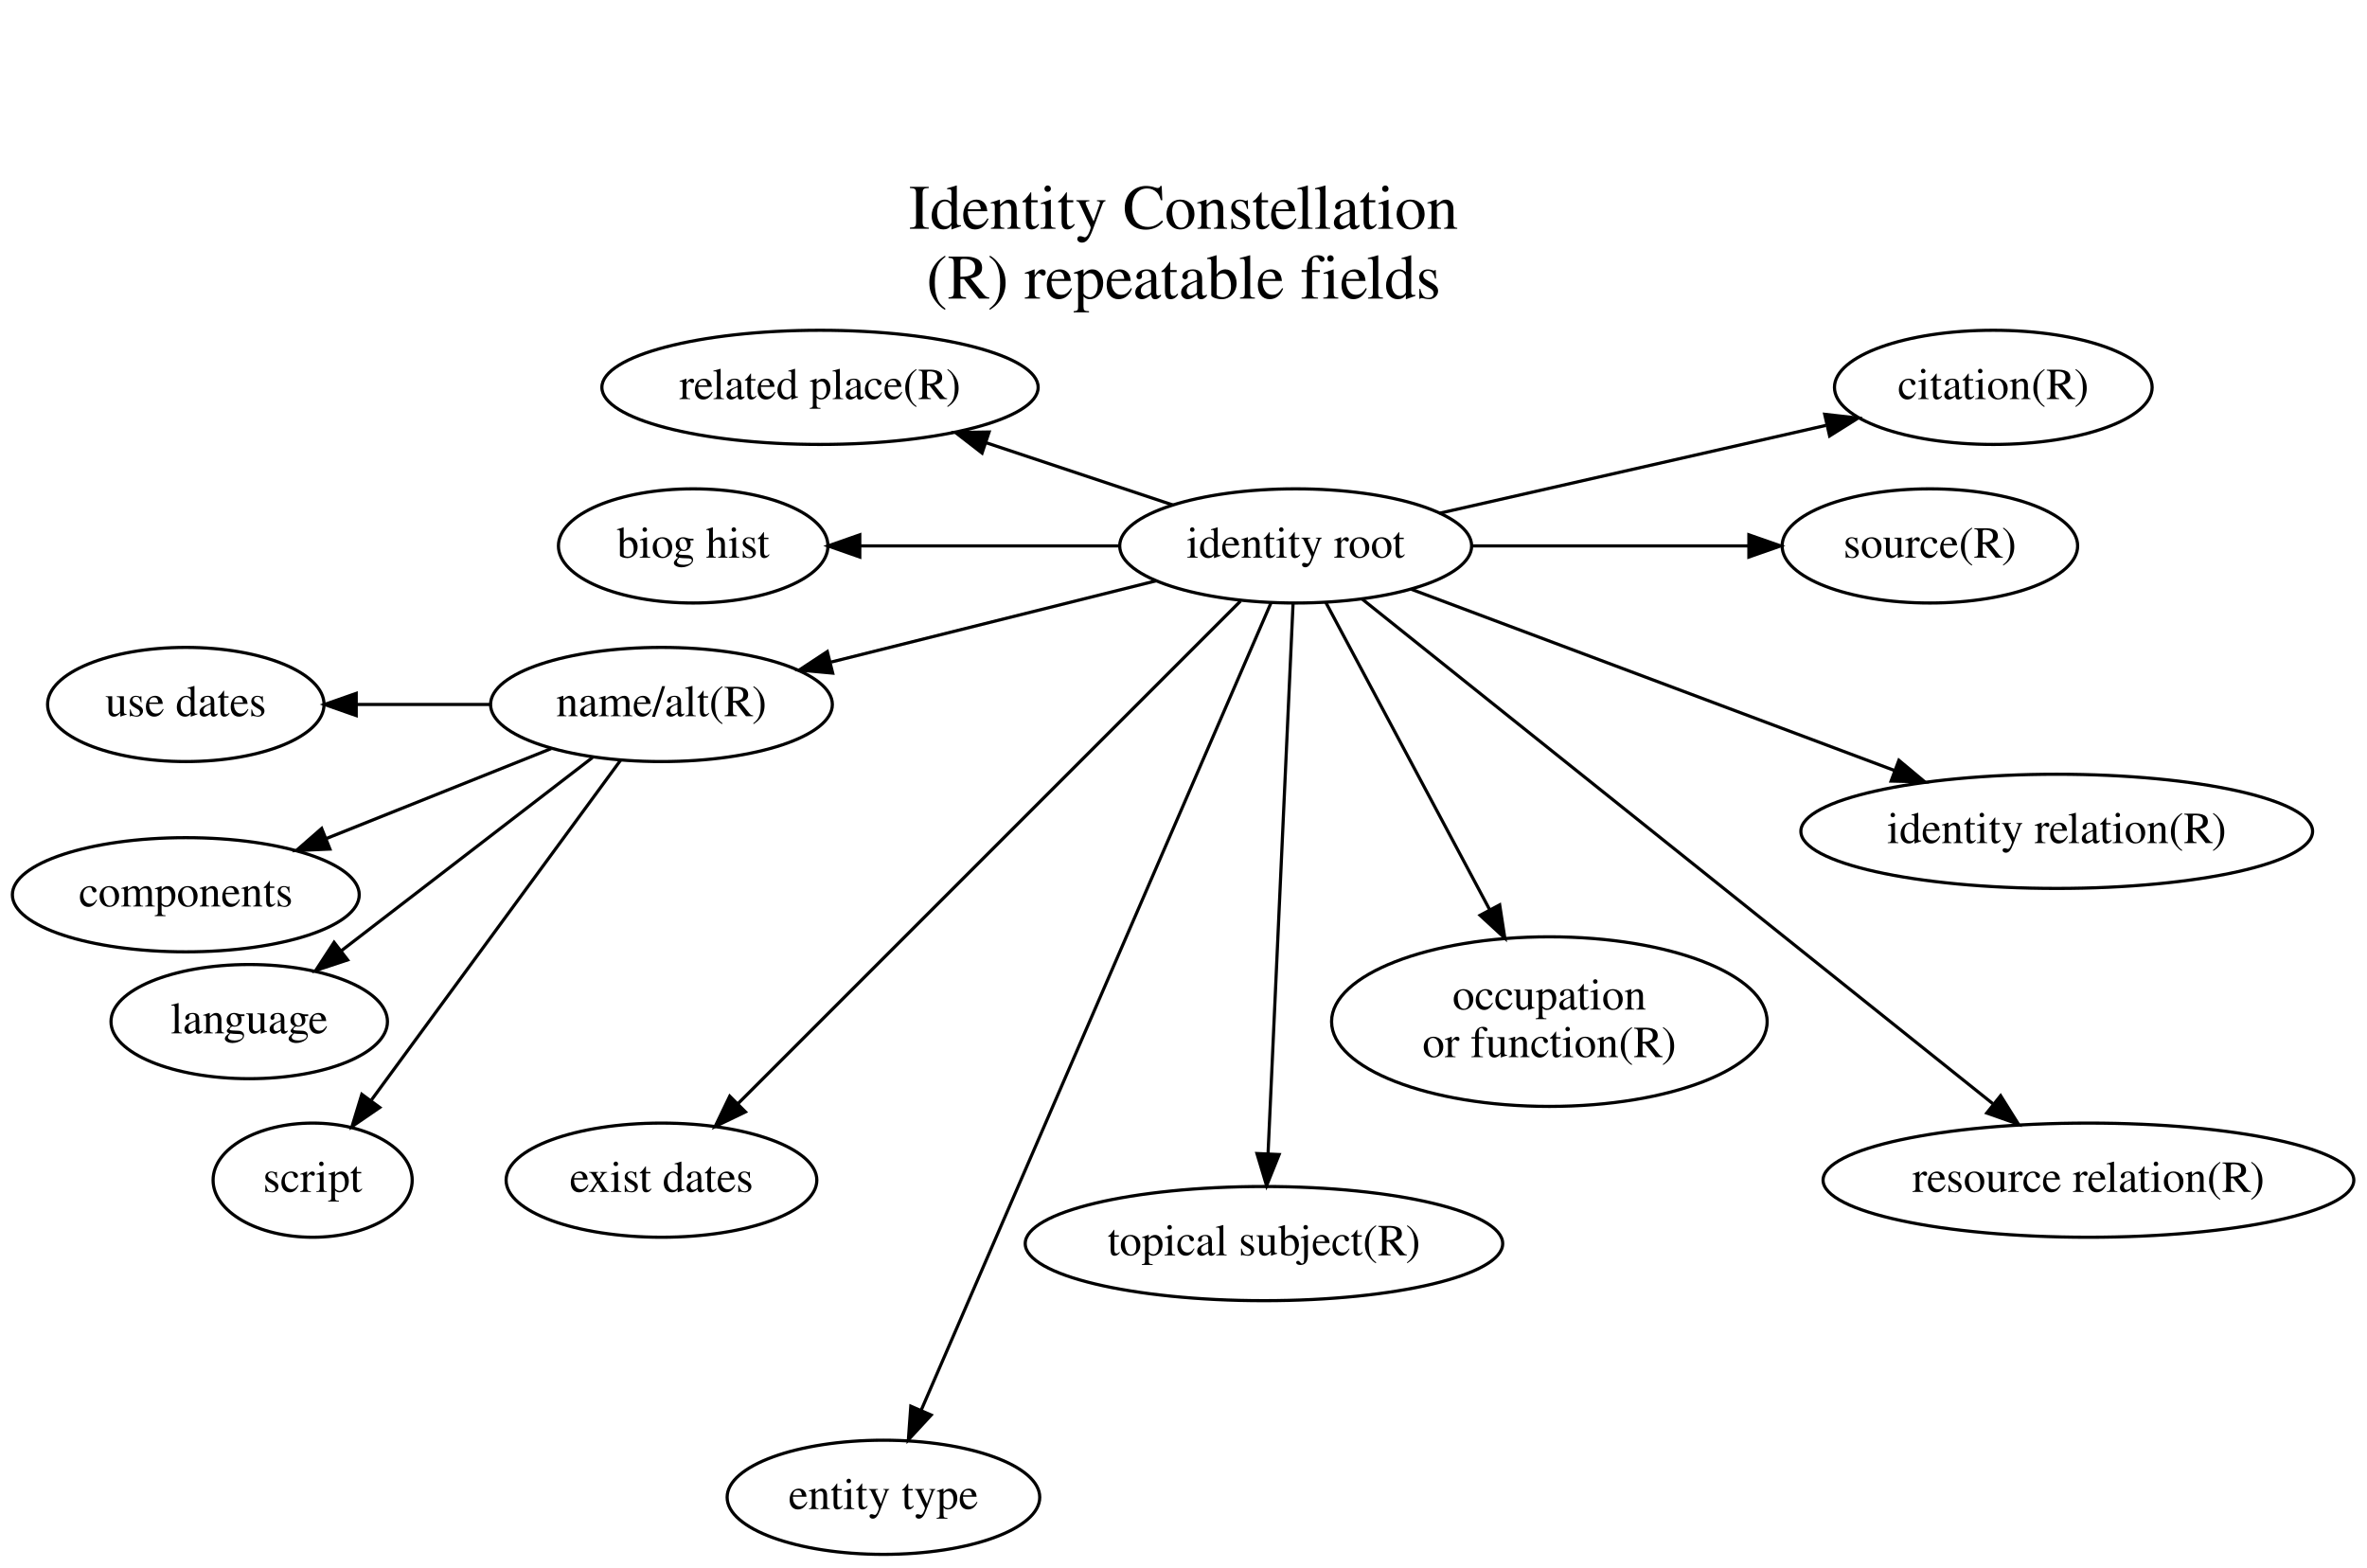
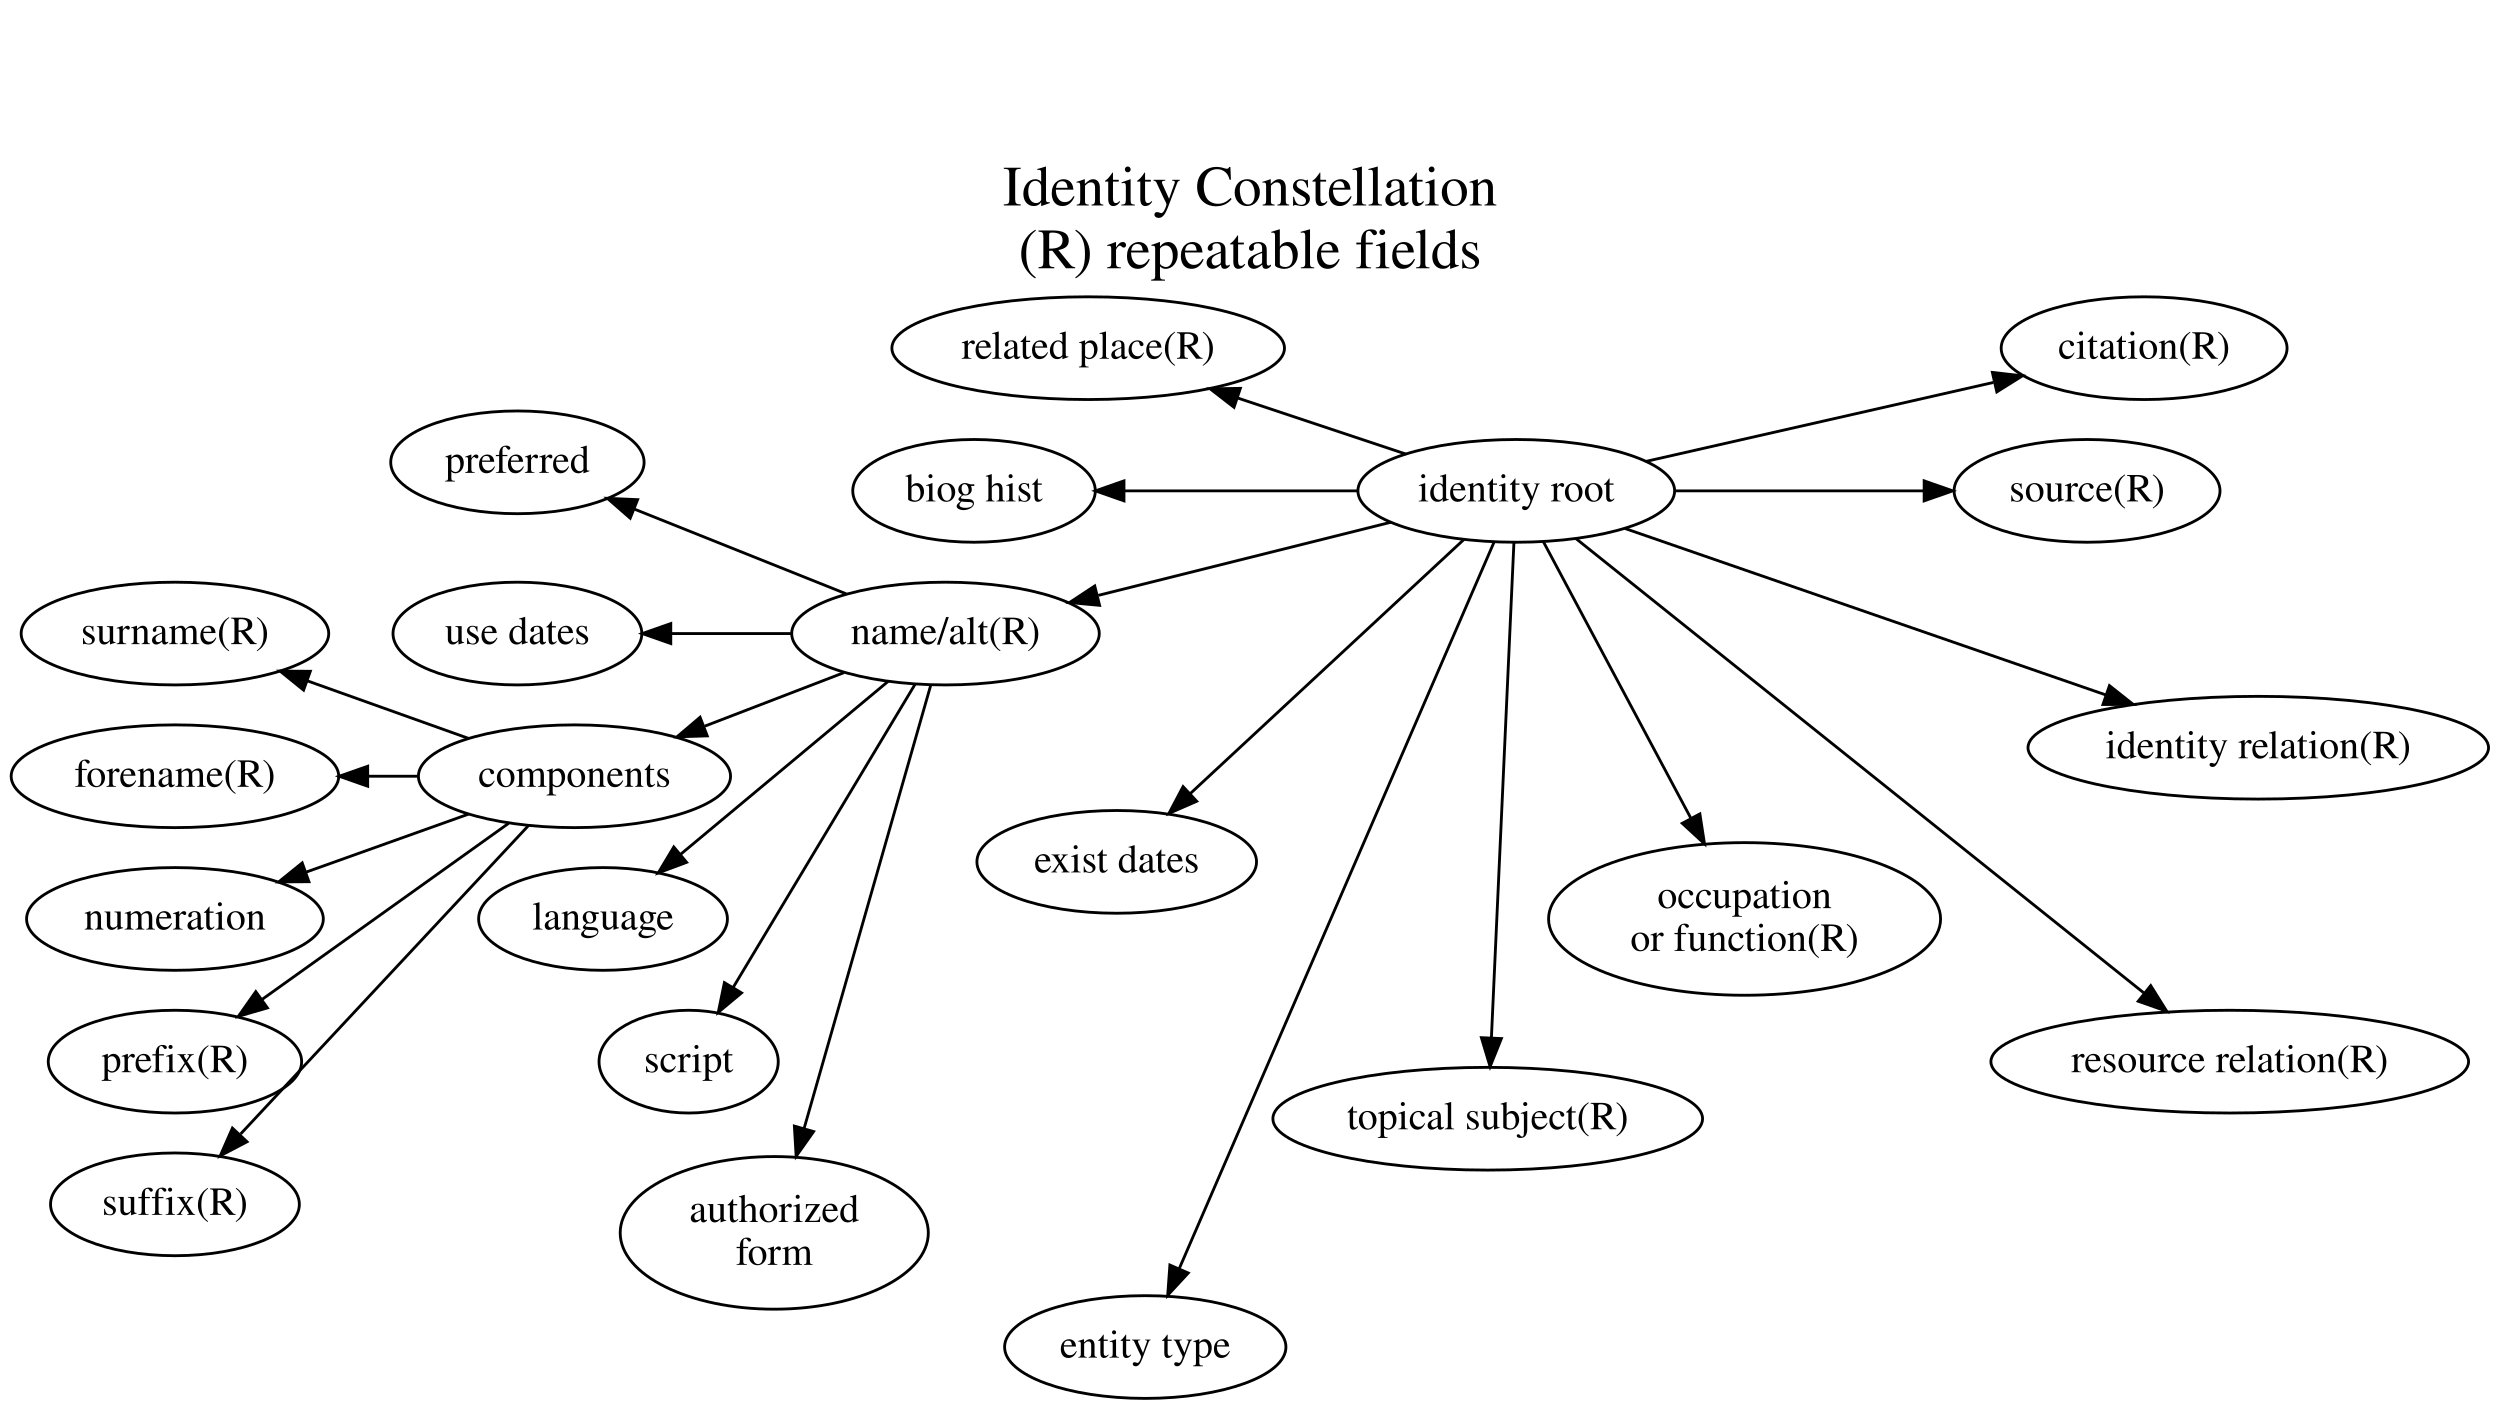
- <svg xmlns="http://www.w3.org/2000/svg" width="746pt" height="494pt" viewBox="0.00 0.00 746.44 494.00">
+ <svg xmlns="http://www.w3.org/2000/svg" width="876pt" height="494pt" viewBox="0.00 0.00 875.79 494.00">
  <g id="graph0" class="graph" transform="scale(1 1) rotate(0) translate(4 490)">
-     <polygon fill="white" stroke="white" points="-4,4 -4,-490 742.438,-490 742.438,4 -4,4" />
-     <text text-anchor="middle" x="369.219" y="-418" font-family="Times,serif" font-size="20.00">Identity Constellation</text>
-     <text text-anchor="middle" x="369.219" y="-396" font-family="Times,serif" font-size="20.00">(R) repeatable fields</text>
+     <polygon fill="white" stroke="white" points="-4,4 -4,-490 871.788,-490 871.788,4 -4,4" />
+     <text text-anchor="middle" x="433.894" y="-418" font-family="Times,serif" font-size="20.00">Identity Constellation</text>
+     <text text-anchor="middle" x="433.894" y="-396" font-family="Times,serif" font-size="20.00">(R) repeatable fields</text>
    <g id="node1" class="node">
-       <ellipse fill="none" stroke="black" cx="204.595" cy="-268" rx="53.891" ry="18" />
-       <text text-anchor="middle" x="204.595" y="-264.3" font-family="Times,serif" font-size="14.00">name/alt(R)</text>
+       <ellipse fill="none" stroke="black" cx="327.195" cy="-268" rx="53.891" ry="18" />
+       <text text-anchor="middle" x="327.195" y="-264.3" font-family="Times,serif" font-size="14.00">name/alt(R)</text>
    </g>
    <g id="node8" class="node">
-       <ellipse fill="none" stroke="black" cx="54.595" cy="-268" rx="43.592" ry="18" />
-       <text text-anchor="middle" x="54.595" y="-264.3" font-family="Times,serif" font-size="14.00">use dates</text>
+       <ellipse fill="none" stroke="black" cx="177.195" cy="-328" rx="44.393" ry="18" />
+       <text text-anchor="middle" x="177.195" y="-324.3" font-family="Times,serif" font-size="14.00">preferred</text>
+     </g>
+     <g id="edge4" class="edge">
+       <path fill="none" stroke="black" d="M292.405,-281.916C270.292,-290.761 241.559,-302.254 218.319,-311.55" />
+       <polygon fill="black" stroke="black" points="216.716,-308.422 208.731,-315.385 219.316,-314.921 216.716,-308.422" />
+     </g>
+     <g id="node9" class="node">
+       <ellipse fill="none" stroke="black" cx="177.195" cy="-268" rx="43.592" ry="18" />
+       <text text-anchor="middle" x="177.195" y="-264.3" font-family="Times,serif" font-size="14.00">use dates</text>
+     </g>
+     <g id="edge21" class="edge">
+       <path fill="none" stroke="black" d="M273.041,-268C259.4,-268 244.758,-268 231.127,-268" />
+       <polygon fill="black" stroke="black" points="230.934,-264.5 220.934,-268 230.934,-271.5 230.934,-264.5" />
+     </g>
+     <g id="node10" class="node">
+       <ellipse fill="none" stroke="black" cx="197.195" cy="-218" rx="54.691" ry="18" />
+       <text text-anchor="middle" x="197.195" y="-214.3" font-family="Times,serif" font-size="14.00">components</text>
+     </g>
+     <g id="edge22" class="edge">
+       <path fill="none" stroke="black" d="M291.672,-254.337C276.606,-248.543 258.859,-241.717 242.839,-235.555" />
+       <polygon fill="black" stroke="black" points="243.717,-232.143 233.127,-231.82 241.204,-238.676 243.717,-232.143" />
+     </g>
+     <g id="node11" class="node">
+       <ellipse fill="none" stroke="black" cx="207.195" cy="-168" rx="43.592" ry="18" />
+       <text text-anchor="middle" x="207.195" y="-164.3" font-family="Times,serif" font-size="14.00">language</text>
+     </g>
+     <g id="edge1" class="edge">
+       <path fill="none" stroke="black" d="M307.11,-251.262C287.143,-234.624 256.385,-208.992 234.27,-190.563" />
+       <polygon fill="black" stroke="black" points="236.473,-187.842 226.55,-184.129 231.992,-193.22 236.473,-187.842" />
+     </g>
+     <g id="node12" class="node">
+       <ellipse fill="none" stroke="black" cx="237.195" cy="-118" rx="31.396" ry="18" />
+       <text text-anchor="middle" x="237.195" y="-114.3" font-family="Times,serif" font-size="14.00">script</text>
+     </g>
+     <g id="edge2" class="edge">
+       <path fill="none" stroke="black" d="M316.517,-250.204C300.735,-223.901 271.087,-174.487 252.847,-144.087" />
+       <polygon fill="black" stroke="black" points="255.727,-142.084 247.581,-135.31 249.725,-145.686 255.727,-142.084" />
+     </g>
+     <g id="node13" class="node">
+       <ellipse fill="none" stroke="black" cx="267.195" cy="-58" rx="53.981" ry="26.741" />
+       <text text-anchor="middle" x="267.195" y="-61.8" font-family="Times,serif" font-size="14.00">authorized</text>
+       <text text-anchor="middle" x="267.195" y="-46.8" font-family="Times,serif" font-size="14.00">form</text>
+     </g>
+     <g id="edge3" class="edge">
+       <path fill="none" stroke="black" d="M321.975,-249.731C312.115,-215.22 290.581,-139.851 277.643,-94.567" />
+       <polygon fill="black" stroke="black" points="280.976,-93.494 274.863,-84.84 274.245,-95.417 280.976,-93.494" />
+     </g>
+     <g id="node2" class="node">
+       <ellipse fill="none" stroke="black" cx="387.195" cy="-188" rx="48.993" ry="18" />
+       <text text-anchor="middle" x="387.195" y="-184.3" font-family="Times,serif" font-size="14.00">exist dates</text>
+     </g>
+     <g id="node3" class="node">
+       <ellipse fill="none" stroke="black" cx="607.195" cy="-168" rx="68.679" ry="26.741" />
+       <text text-anchor="middle" x="607.195" y="-171.8" font-family="Times,serif" font-size="14.00">occupation</text>
+       <text text-anchor="middle" x="607.195" y="-156.8" font-family="Times,serif" font-size="14.00">or function(R)</text>
+     </g>
+     <g id="node4" class="node">
+       <ellipse fill="none" stroke="black" cx="787.195" cy="-228" rx="80.686" ry="18" />
+       <text text-anchor="middle" x="787.195" y="-224.3" font-family="Times,serif" font-size="14.00">identity relation(R)</text>
+     </g>
+     <g id="node5" class="node">
+       <ellipse fill="none" stroke="black" cx="777.195" cy="-118" rx="83.685" ry="18" />
+       <text text-anchor="middle" x="777.195" y="-114.3" font-family="Times,serif" font-size="14.00">resource relation(R)</text>
+     </g>
+     <g id="node6" class="node">
+       <ellipse fill="none" stroke="black" cx="527.195" cy="-318" rx="55.491" ry="18" />
+       <text text-anchor="middle" x="527.195" y="-314.3" font-family="Times,serif" font-size="14.00">identity root</text>
+     </g>
+     <g id="edge15" class="edge">
+       <path fill="none" stroke="black" d="M483.304,-307.027C453.111,-299.479 412.827,-289.408 380.744,-281.387" />
+       <polygon fill="black" stroke="black" points="381.189,-277.891 370.639,-278.861 379.492,-284.682 381.189,-277.891" />
+     </g>
+     <g id="edge16" class="edge">
+       <path fill="none" stroke="black" d="M508.892,-301.005C484.367,-278.231 440.713,-237.695 412.898,-211.867" />
+       <polygon fill="black" stroke="black" points="415.212,-209.239 405.502,-204.999 410.448,-214.369 415.212,-209.239" />
+     </g>
+     <g id="edge17" class="edge">
+       <path fill="none" stroke="black" d="M536.686,-300.204C549.364,-276.433 572.109,-233.786 588.338,-203.357" />
+       <polygon fill="black" stroke="black" points="591.529,-204.811 593.147,-194.34 585.353,-201.516 591.529,-204.811" />
+     </g>
+     <g id="edge18" class="edge">
+       <path fill="none" stroke="black" d="M565.28,-304.817C609.71,-289.437 683.468,-263.905 733.65,-246.535" />
+       <polygon fill="black" stroke="black" points="735.051,-249.754 743.356,-243.175 732.761,-243.139 735.051,-249.754" />
+     </g>
+     <g id="edge19" class="edge">
+       <path fill="none" stroke="black" d="M548.08,-301.292C592.323,-265.897 695.639,-183.245 747.041,-142.123" />
+       <polygon fill="black" stroke="black" points="749.502,-144.637 755.124,-135.657 745.129,-139.171 749.502,-144.637" />
+     </g>
+     <g id="node7" class="node">
+       <ellipse fill="none" stroke="black" cx="377.195" cy="-368" rx="68.788" ry="18" />
+       <text text-anchor="middle" x="377.195" y="-364.3" font-family="Times,serif" font-size="14.00">related place(R)</text>
    </g>
    <g id="edge14" class="edge">
-       <path fill="none" stroke="black" d="M150.442,-268C136.8,-268 122.159,-268 108.528,-268" />
-       <polygon fill="black" stroke="black" points="108.334,-264.5 98.334,-268 108.334,-271.5 108.334,-264.5" />
+       <path fill="none" stroke="black" d="M488.566,-330.876C470.596,-336.866 448.949,-344.082 429.538,-350.552" />
+       <polygon fill="black" stroke="black" points="428.299,-347.276 419.919,-353.759 430.512,-353.917 428.299,-347.276" />
    </g>
-     <g id="node9" class="node">
-       <ellipse fill="none" stroke="black" cx="54.595" cy="-208" rx="54.691" ry="18" />
-       <text text-anchor="middle" x="54.595" y="-204.3" font-family="Times,serif" font-size="14.00">components</text>
+     <g id="node19" class="node">
+       <ellipse fill="none" stroke="black" cx="337.195" cy="-318" rx="42.494" ry="18" />
+       <text text-anchor="middle" x="337.195" y="-314.3" font-family="Times,serif" font-size="14.00">biog hist</text>
    </g>
-     <g id="edge15" class="edge">
-       <path fill="none" stroke="black" d="M169.805,-254.084C148.677,-245.633 121.505,-234.764 98.855,-225.704" />
-       <polygon fill="black" stroke="black" points="100.041,-222.409 89.456,-221.944 97.441,-228.908 100.041,-222.409" />
+     <g id="edge20" class="edge">
+       <path fill="none" stroke="black" d="M471.728,-318C445.928,-318 415.393,-318 389.94,-318" />
+       <polygon fill="black" stroke="black" points="389.735,-314.5 379.735,-318 389.735,-321.5 389.735,-314.5" />
    </g>
-     <g id="node10" class="node">
-       <ellipse fill="none" stroke="black" cx="74.595" cy="-168" rx="43.592" ry="18" />
-       <text text-anchor="middle" x="74.595" y="-164.3" font-family="Times,serif" font-size="14.00">language</text>
+     <g id="node20" class="node">
+       <ellipse fill="none" stroke="black" cx="397.195" cy="-18" rx="49.291" ry="18" />
+       <text text-anchor="middle" x="397.195" y="-14.3" font-family="Times,serif" font-size="14.00">entity type</text>
    </g>
-     <g id="edge1" class="edge">
-       <path fill="none" stroke="black" d="M182.836,-251.262C161.111,-234.551 127.592,-208.767 103.612,-190.321" />
-       <polygon fill="black" stroke="black" points="105.623,-187.452 95.563,-184.129 101.355,-193.001 105.623,-187.452" />
+     <g id="edge12" class="edge">
+       <path fill="none" stroke="black" d="M519.452,-300.132C497.602,-249.707 435.346,-106.04 409.097,-45.467" />
+       <polygon fill="black" stroke="black" points="412.249,-43.938 405.061,-36.154 405.826,-46.721 412.249,-43.938" />
    </g>
-     <g id="node11" class="node">
-       <ellipse fill="none" stroke="black" cx="94.595" cy="-118" rx="31.396" ry="18" />
-       <text text-anchor="middle" x="94.595" y="-114.3" font-family="Times,serif" font-size="14.00">script</text>
+     <g id="node21" class="node">
+       <ellipse fill="none" stroke="black" cx="517.195" cy="-98" rx="75.287" ry="18" />
+       <text text-anchor="middle" x="517.195" y="-94.3" font-family="Times,serif" font-size="14.00">topical subject(R)</text>
    </g>
-     <g id="edge2" class="edge">
-       <path fill="none" stroke="black" d="M191.761,-250.5C172.367,-224.052 135.489,-173.765 113.165,-143.322" />
-       <polygon fill="black" stroke="black" points="115.746,-140.923 107.01,-134.929 110.101,-145.063 115.746,-140.923" />
+     <g id="edge10" class="edge">
+       <path fill="none" stroke="black" d="M526.377,-299.996C524.641,-261.804 520.577,-172.408 518.487,-126.426" />
+       <polygon fill="black" stroke="black" points="521.975,-126.083 518.025,-116.252 514.982,-126.401 521.975,-126.083" />
    </g>
-     <g id="node2" class="node">
-       <ellipse fill="none" stroke="black" cx="204.595" cy="-118" rx="48.993" ry="18" />
-       <text text-anchor="middle" x="204.595" y="-114.3" font-family="Times,serif" font-size="14.00">exist dates</text>
+     <g id="node22" class="node">
+       <ellipse fill="none" stroke="black" cx="727.195" cy="-318" rx="46.593" ry="18" />
+       <text text-anchor="middle" x="727.195" y="-314.3" font-family="Times,serif" font-size="14.00">source(R)</text>
    </g>
-     <g id="node3" class="node">
-       <ellipse fill="none" stroke="black" cx="484.595" cy="-168" rx="68.679" ry="26.741" />
-       <text text-anchor="middle" x="484.595" y="-171.8" font-family="Times,serif" font-size="14.00">occupation</text>
-       <text text-anchor="middle" x="484.595" y="-156.8" font-family="Times,serif" font-size="14.00">or function(R)</text>
+     <g id="edge13" class="edge">
+       <path fill="none" stroke="black" d="M582.64,-318C609.805,-318 642.483,-318 669.892,-318" />
+       <polygon fill="black" stroke="black" points="670.117,-321.5 680.117,-318 670.117,-314.5 670.117,-321.5" />
    </g>
-     <g id="node4" class="node">
-       <ellipse fill="none" stroke="black" cx="644.595" cy="-228" rx="80.686" ry="18" />
-       <text text-anchor="middle" x="644.595" y="-224.3" font-family="Times,serif" font-size="14.00">identity relation(R)</text>
+     <g id="node23" class="node">
+       <ellipse fill="none" stroke="black" cx="747.195" cy="-368" rx="50.091" ry="18" />
+       <text text-anchor="middle" x="747.195" y="-364.3" font-family="Times,serif" font-size="14.00">citation(R)</text>
    </g>
-     <g id="node5" class="node">
-       <ellipse fill="none" stroke="black" cx="654.595" cy="-118" rx="83.685" ry="18" />
-       <text text-anchor="middle" x="654.595" y="-114.3" font-family="Times,serif" font-size="14.00">resource relation(R)</text>
+     <g id="edge11" class="edge">
+       <path fill="none" stroke="black" d="M572.512,-328.299C607.925,-336.348 657.209,-347.549 694.402,-356.002" />
+       <polygon fill="black" stroke="black" points="694.024,-359.505 704.551,-358.308 695.575,-352.679 694.024,-359.505" />
    </g>
-     <g id="node6" class="node">
-       <ellipse fill="none" stroke="black" cx="404.595" cy="-318" rx="55.491" ry="18" />
-       <text text-anchor="middle" x="404.595" y="-314.3" font-family="Times,serif" font-size="14.00">identity root</text>
+     <g id="node14" class="node">
+       <ellipse fill="none" stroke="black" cx="57.195" cy="-268" rx="53.891" ry="18" />
+       <text text-anchor="middle" x="57.195" y="-264.3" font-family="Times,serif" font-size="14.00">surname(R)</text>
+     </g>
+     <g id="edge5" class="edge">
+       <path fill="none" stroke="black" d="M160.045,-231.268C142.741,-237.448 121.974,-244.865 103.645,-251.411" />
+       <polygon fill="black" stroke="black" points="102.273,-248.184 94.033,-254.844 104.627,-254.776 102.273,-248.184" />
+     </g>
+     <g id="node15" class="node">
+       <ellipse fill="none" stroke="black" cx="57.195" cy="-218" rx="57.391" ry="18" />
+       <text text-anchor="middle" x="57.195" y="-214.3" font-family="Times,serif" font-size="14.00">forename(R)</text>
+     </g>
+     <g id="edge6" class="edge">
+       <path fill="none" stroke="black" d="M142.265,-218C136.615,-218 130.828,-218 125.061,-218" />
+       <polygon fill="black" stroke="black" points="124.733,-214.5 114.733,-218 124.733,-221.5 124.733,-214.5" />
+     </g>
+     <g id="node16" class="node">
+       <ellipse fill="none" stroke="black" cx="57.195" cy="-168" rx="51.991" ry="18" />
+       <text text-anchor="middle" x="57.195" y="-164.3" font-family="Times,serif" font-size="14.00">numeration</text>
+     </g>
+     <g id="edge7" class="edge">
+       <path fill="none" stroke="black" d="M160.045,-204.732C142.604,-198.503 121.644,-191.017 103.209,-184.433" />
+       <polygon fill="black" stroke="black" points="104.143,-181.051 93.549,-180.983 101.789,-187.643 104.143,-181.051" />
+     </g>
+     <g id="node17" class="node">
+       <ellipse fill="none" stroke="black" cx="57.195" cy="-118" rx="44.393" ry="18" />
+       <text text-anchor="middle" x="57.195" y="-114.3" font-family="Times,serif" font-size="14.00">prefix(R)</text>
    </g>
    <g id="edge8" class="edge">
-       <path fill="none" stroke="black" d="M360.704,-307.027C330.511,-299.479 290.227,-289.408 258.144,-281.387" />
-       <polygon fill="black" stroke="black" points="258.59,-277.891 248.039,-278.861 256.892,-284.682 258.59,-277.891" />
+       <path fill="none" stroke="black" d="M174.077,-201.487C150.492,-184.641 113.768,-158.409 87.787,-139.851" />
+       <polygon fill="black" stroke="black" points="89.594,-136.841 79.422,-133.876 85.525,-142.537 89.594,-136.841" />
+     </g>
+     <g id="node18" class="node">
+       <ellipse fill="none" stroke="black" cx="57.195" cy="-68" rx="43.592" ry="18" />
+       <text text-anchor="middle" x="57.195" y="-64.3" font-family="Times,serif" font-size="14.00">suffix(R)</text>
    </g>
    <g id="edge9" class="edge">
-       <path fill="none" stroke="black" d="M387.196,-300.601C351.409,-264.814 269.49,-182.895 228.655,-142.06" />
-       <polygon fill="black" stroke="black" points="231.074,-139.53 221.528,-134.933 226.125,-144.479 231.074,-139.53" />
-     </g>
-     <g id="edge10" class="edge">
-       <path fill="none" stroke="black" d="M414.086,-300.204C426.764,-276.433 449.509,-233.786 465.738,-203.357" />
-       <polygon fill="black" stroke="black" points="468.929,-204.811 470.547,-194.34 462.753,-201.516 468.929,-204.811" />
-     </g>
-     <g id="edge11" class="edge">
-       <path fill="none" stroke="black" d="M441.046,-304.331C481.691,-289.089 547.722,-264.328 593.507,-247.158" />
-       <polygon fill="black" stroke="black" points="594.819,-250.404 602.953,-243.616 592.361,-243.85 594.819,-250.404" />
-     </g>
-     <g id="edge12" class="edge">
-       <path fill="none" stroke="black" d="M425.48,-301.292C469.724,-265.897 573.039,-183.245 624.441,-142.123" />
-       <polygon fill="black" stroke="black" points="626.902,-144.637 632.524,-135.657 622.529,-139.171 626.902,-144.637" />
-     </g>
-     <g id="node7" class="node">
-       <ellipse fill="none" stroke="black" cx="254.595" cy="-368" rx="68.788" ry="18" />
-       <text text-anchor="middle" x="254.595" y="-364.3" font-family="Times,serif" font-size="14.00">related place(R)</text>
-     </g>
-     <g id="edge7" class="edge">
-       <path fill="none" stroke="black" d="M365.966,-330.876C347.996,-336.866 326.349,-344.082 306.938,-350.552" />
-       <polygon fill="black" stroke="black" points="305.699,-347.276 297.319,-353.759 307.913,-353.917 305.699,-347.276" />
-     </g>
-     <g id="node12" class="node">
-       <ellipse fill="none" stroke="black" cx="214.595" cy="-318" rx="42.494" ry="18" />
-       <text text-anchor="middle" x="214.595" y="-314.3" font-family="Times,serif" font-size="14.00">biog hist</text>
-     </g>
-     <g id="edge13" class="edge">
-       <path fill="none" stroke="black" d="M349.129,-318C323.328,-318 292.793,-318 267.34,-318" />
-       <polygon fill="black" stroke="black" points="267.135,-314.5 257.135,-318 267.135,-321.5 267.135,-314.5" />
-     </g>
-     <g id="node13" class="node">
-       <ellipse fill="none" stroke="black" cx="274.595" cy="-18" rx="49.291" ry="18" />
-       <text text-anchor="middle" x="274.595" y="-14.3" font-family="Times,serif" font-size="14.00">entity type</text>
-     </g>
-     <g id="edge5" class="edge">
-       <path fill="none" stroke="black" d="M396.852,-300.132C375.002,-249.707 312.746,-106.04 286.498,-45.467" />
-       <polygon fill="black" stroke="black" points="289.649,-43.938 282.462,-36.154 283.226,-46.721 289.649,-43.938" />
-     </g>
-     <g id="node14" class="node">
-       <ellipse fill="none" stroke="black" cx="394.595" cy="-98" rx="75.287" ry="18" />
-       <text text-anchor="middle" x="394.595" y="-94.3" font-family="Times,serif" font-size="14.00">topical subject(R)</text>
-     </g>
-     <g id="edge3" class="edge">
-       <path fill="none" stroke="black" d="M403.777,-299.996C402.041,-261.804 397.977,-172.408 395.887,-126.426" />
-       <polygon fill="black" stroke="black" points="399.375,-126.083 395.425,-116.252 392.383,-126.401 399.375,-126.083" />
-     </g>
-     <g id="node15" class="node">
-       <ellipse fill="none" stroke="black" cx="604.595" cy="-318" rx="46.593" ry="18" />
-       <text text-anchor="middle" x="604.595" y="-314.3" font-family="Times,serif" font-size="14.00">source(R)</text>
-     </g>
-     <g id="edge6" class="edge">
-       <path fill="none" stroke="black" d="M460.041,-318C487.205,-318 519.883,-318 547.293,-318" />
-       <polygon fill="black" stroke="black" points="547.517,-321.5 557.517,-318 547.517,-314.5 547.517,-321.5" />
-     </g>
-     <g id="node16" class="node">
-       <ellipse fill="none" stroke="black" cx="624.595" cy="-368" rx="50.091" ry="18" />
-       <text text-anchor="middle" x="624.595" y="-364.3" font-family="Times,serif" font-size="14.00">citation(R)</text>
-     </g>
-     <g id="edge4" class="edge">
-       <path fill="none" stroke="black" d="M449.913,-328.299C485.325,-336.348 534.609,-347.549 571.802,-356.002" />
-       <polygon fill="black" stroke="black" points="571.424,-359.505 581.951,-358.308 572.975,-352.679 571.424,-359.505" />
+       <path fill="none" stroke="black" d="M181.135,-200.793C156.345,-174.232 108.653,-123.134 80.203,-92.652" />
+       <polygon fill="black" stroke="black" points="82.449,-89.929 73.067,-85.006 77.332,-94.705 82.449,-89.929" />
    </g>
  </g>
</svg>
